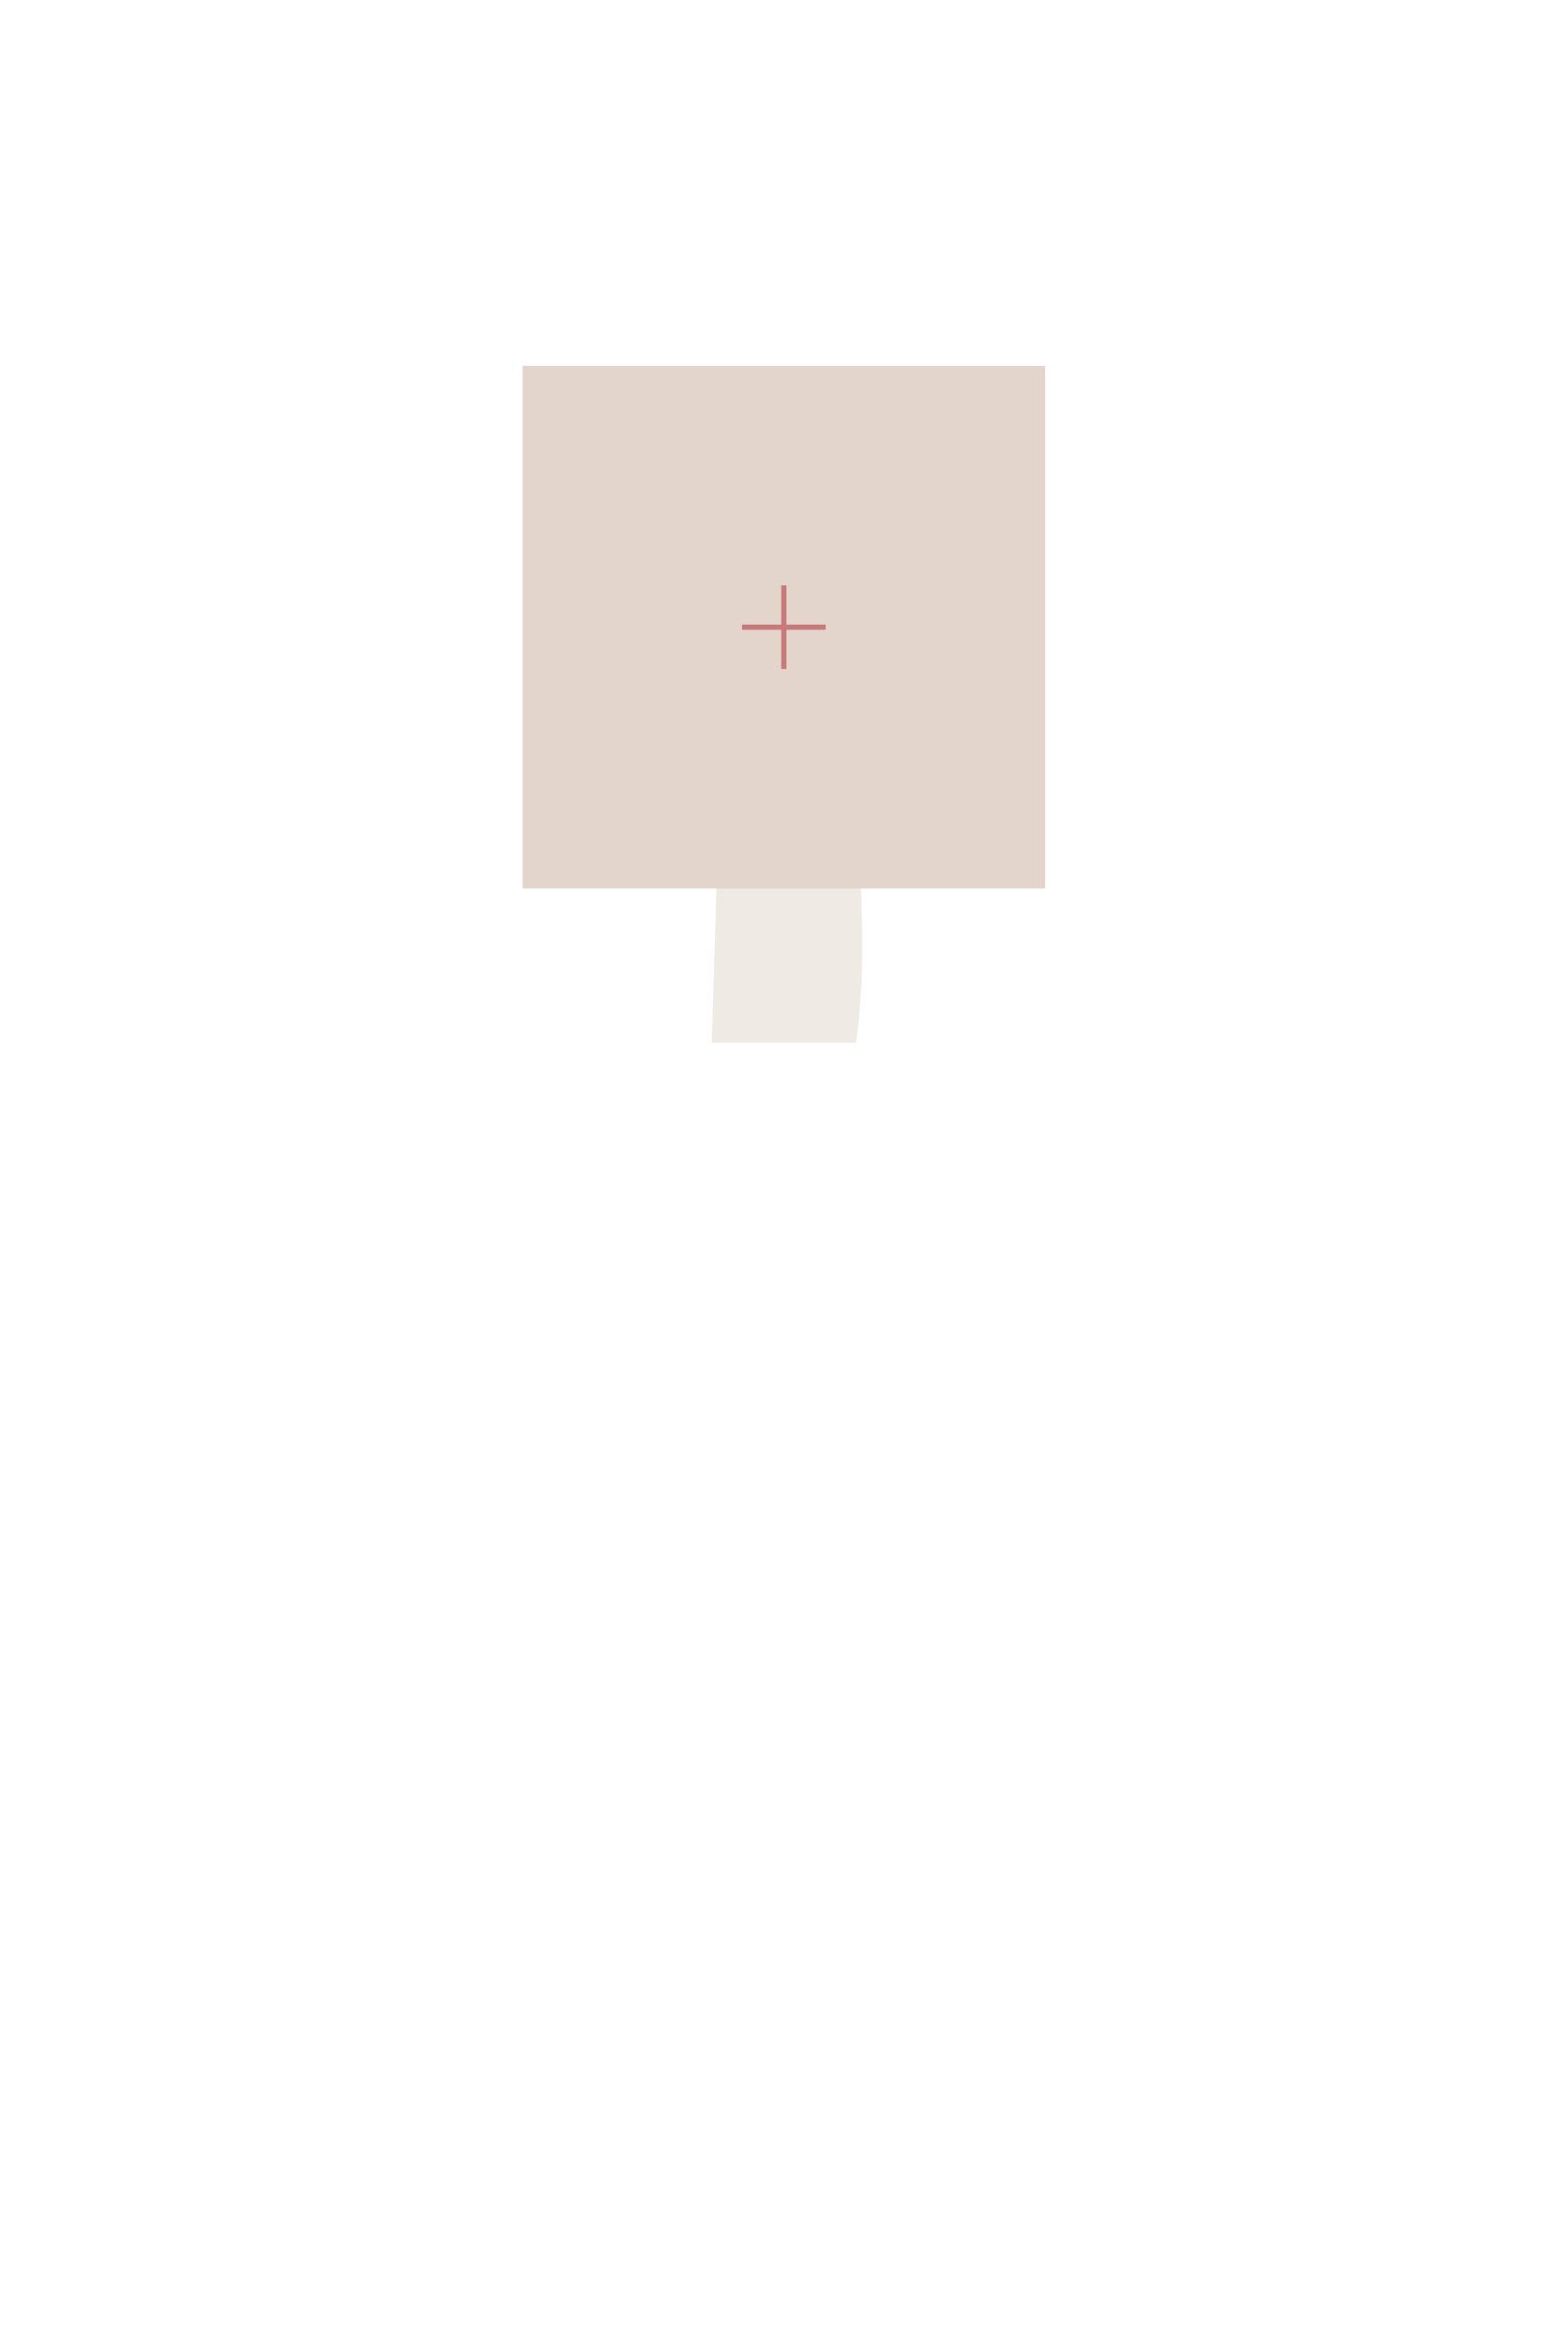
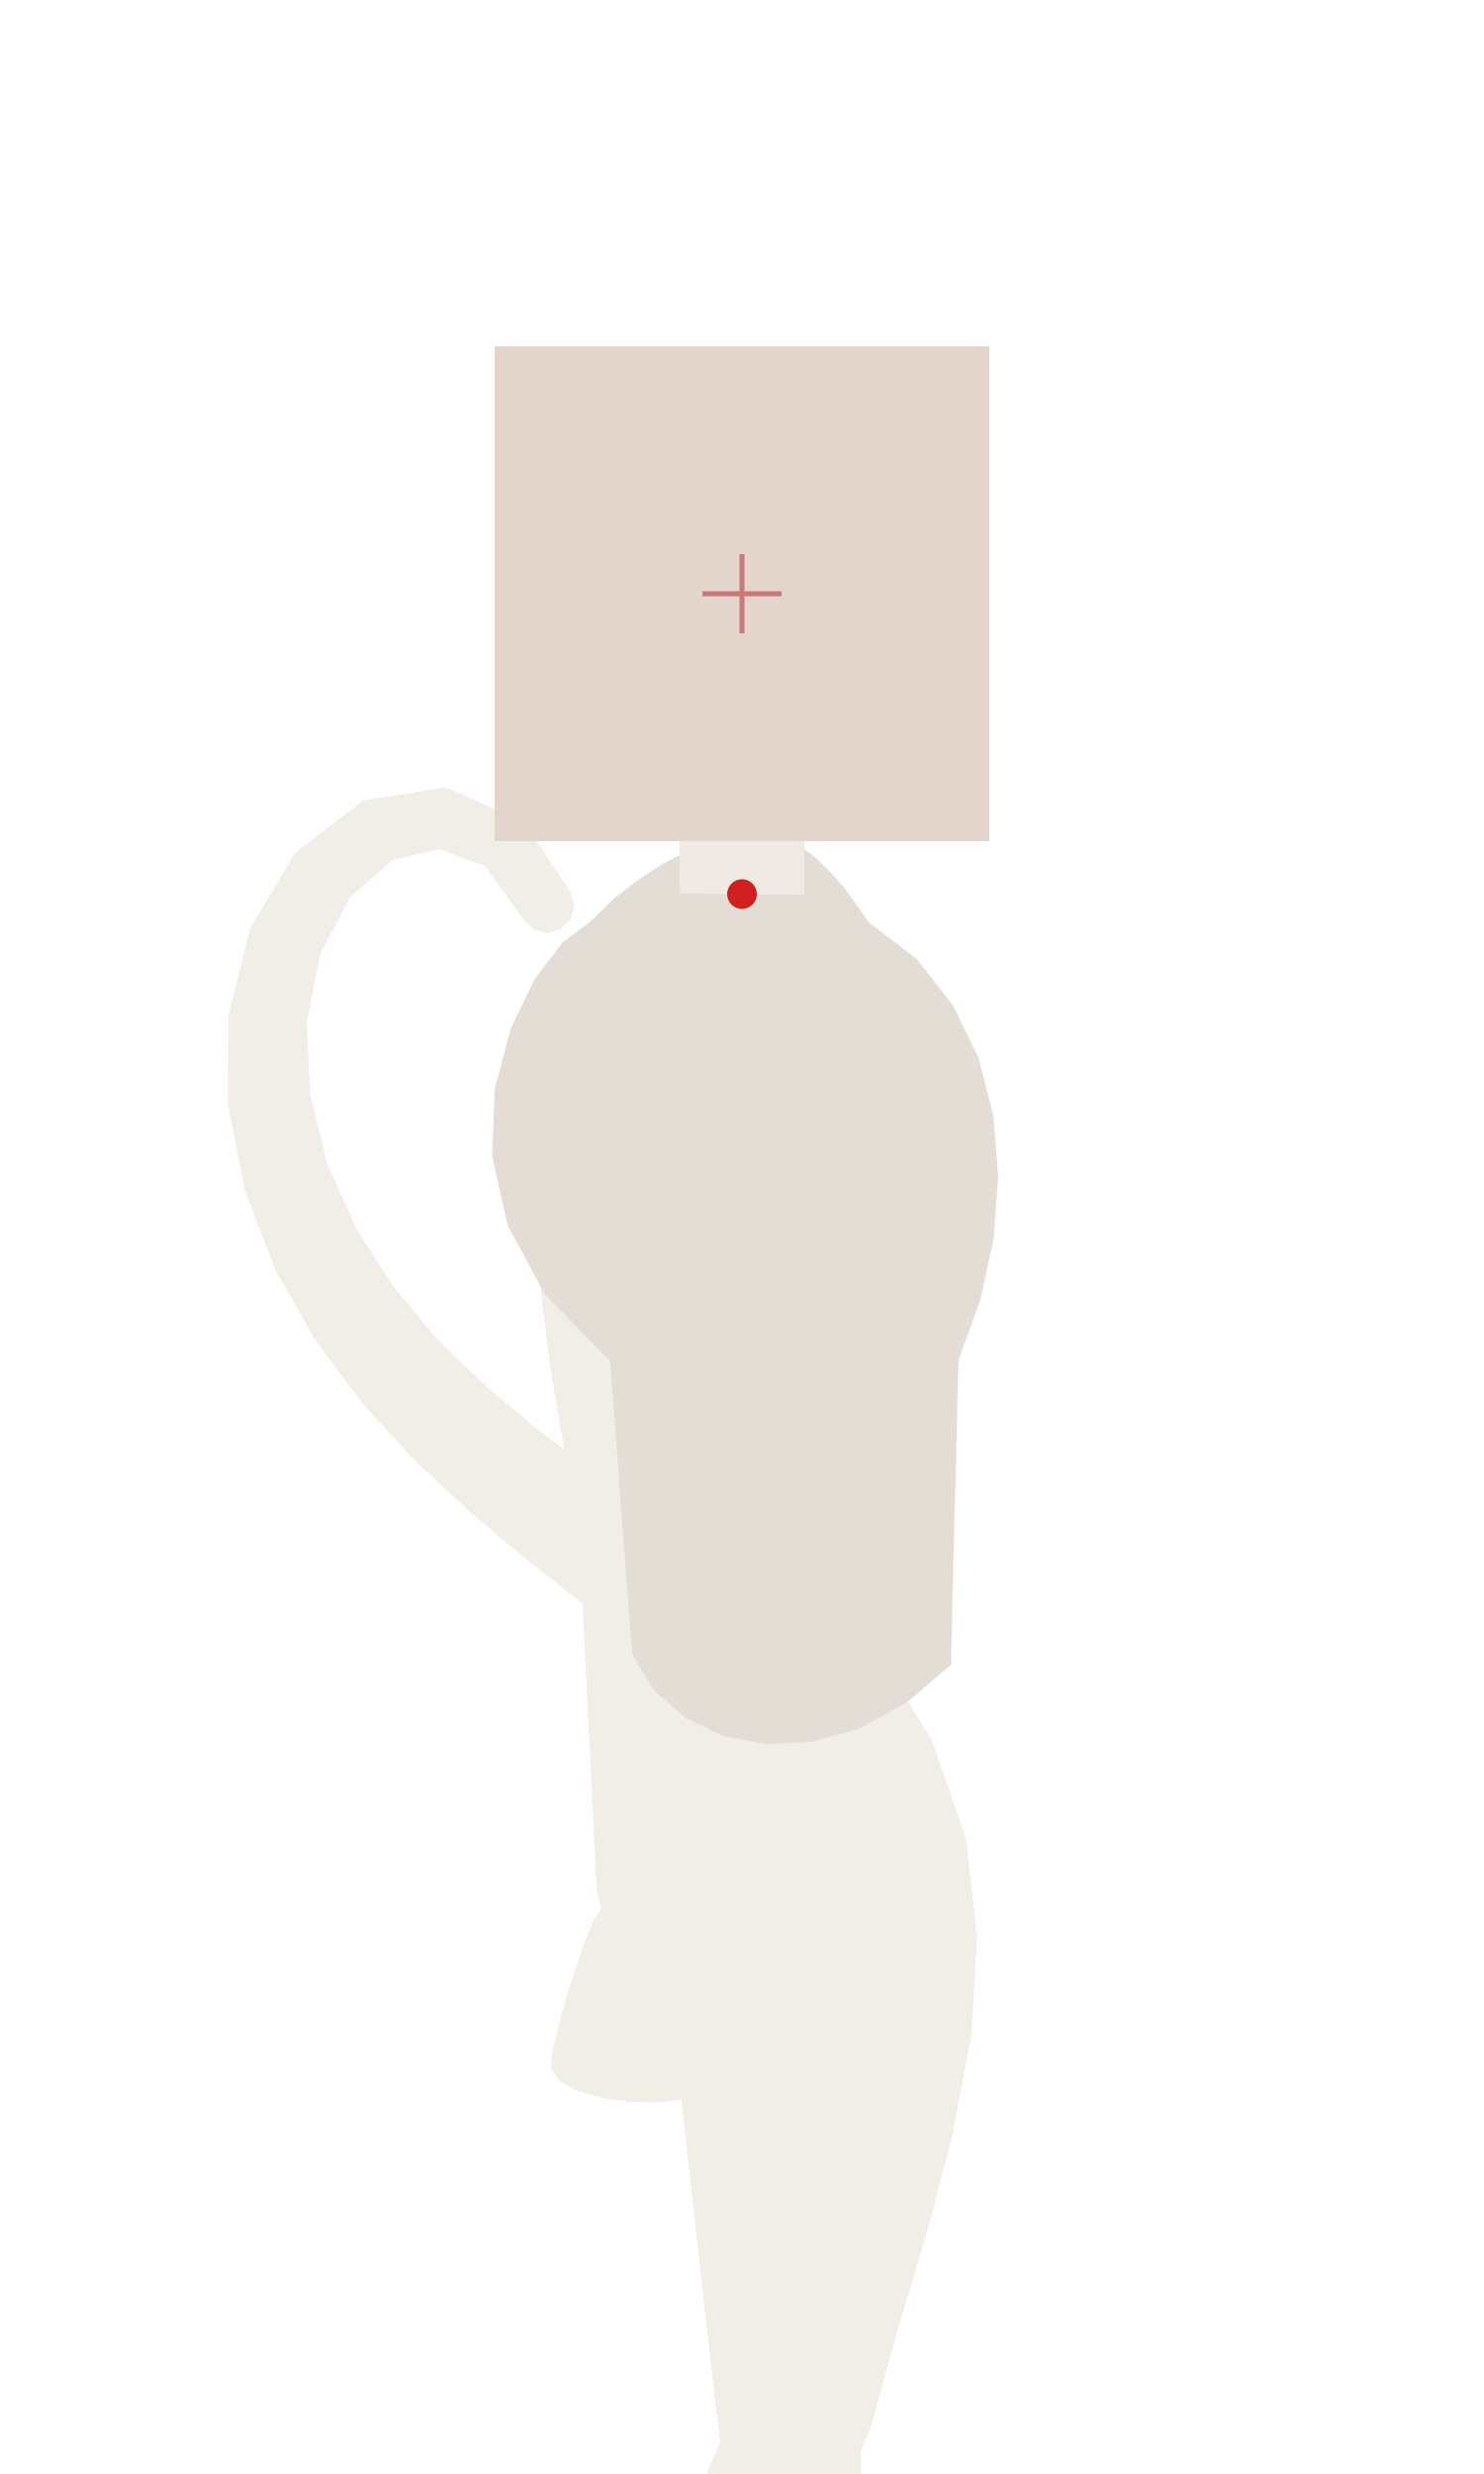
- <svg xmlns="http://www.w3.org/2000/svg" width="600" height="900" viewBox="-1.5 -1.2 3 4.5">
+ <svg xmlns="http://www.w3.org/2000/svg" width="600" height="1000" viewBox="-1.5 -1.2 3 5">
  <g id="guide" opacity="0.7">
-     <path d="M-0.138 0.795L-0.12 0.21L0.12 0.21L0.128 0.269L0.134 0.327L0.14 0.382L0.144 0.436L0.147 0.488L0.149 0.537L0.15 0.585L0.15 0.631L0.149 0.675L0.146 0.717L0.143 0.757L0.138 0.795Z" fill="#e8e1d9" />
+     <path d="M-0.11 1.801L-0.12 1.856L-0.145 1.894L-0.179 1.916L-0.219 1.922L-0.259 1.913L-0.297 1.888L-0.327 1.85L-0.346 1.797L-0.367 1.687L-0.387 1.564L-0.404 1.433L-0.418 1.299L-0.424 1.166L-0.421 1.04L-0.408 0.926L-0.381 0.827L-0.363 0.786L-0.339 0.751L-0.31 0.722L-0.275 0.699L-0.233 0.683L-0.185 0.674L-0.13 0.673L-0.067 0.68L-0.072 0.82L-0.078 0.961L-0.083 1.101L-0.088 1.241L-0.094 1.381L-0.099 1.521L-0.104 1.661Z" fill="#ebe5dd" />
+     <path d="M-0.112 1.771L-0.045 1.868L-0.01 1.975L0.001 2.09L-0.008 2.21L-0.032 2.333L-0.065 2.456L-0.101 2.577L-0.136 2.692L-0.15 2.721L-0.171 2.736L-0.196 2.739L-0.223 2.732L-0.248 2.714L-0.27 2.689L-0.286 2.655L-0.294 2.616L-0.299 2.514L-0.304 2.412L-0.309 2.31L-0.314 2.209L-0.319 2.107L-0.324 2.005L-0.329 1.903L-0.334 1.801L-0.329 1.769L-0.313 1.744L-0.288 1.726L-0.256 1.717L-0.22 1.716L-0.182 1.724L-0.146 1.742Z" fill="#ebe5dd" />
+     <path d="M-0.157 2.664L-0.142 2.684L-0.125 2.721L-0.106 2.771L-0.088 2.827L-0.072 2.885L-0.061 2.938L-0.056 2.981L-0.058 3.009L-0.079 3.03L-0.118 3.043L-0.169 3.049L-0.226 3.048L-0.282 3.04L-0.332 3.026L-0.368 3.006L-0.386 2.982L-0.385 2.959L-0.377 2.921L-0.365 2.873L-0.35 2.819L-0.332 2.765L-0.315 2.716L-0.299 2.679L-0.285 2.658L-0.257 2.636L-0.234 2.624L-0.216 2.62L-0.201 2.623L-0.189 2.631L-0.179 2.642L-0.168 2.653Z" fill="#ebe5dd" />
+     <path d="M0.24 3.743L0.239 3.916L0.238 4.089L0.237 4.262L0.236 4.435L0.235 4.608L0.234 4.781L0.233 4.954L0.232 5.127L0.225 5.152L0.205 5.176L0.177 5.196L0.144 5.208L0.11 5.211L0.077 5.202L0.05 5.178L0.032 5.135L-0.015 4.965L-0.065 4.795L-0.112 4.624L-0.148 4.45L-0.166 4.274L-0.158 4.093L-0.117 3.907L-0.035 3.715L-0.007 3.68L0.032 3.655L0.077 3.641L0.124 3.638L0.168 3.645L0.205 3.665L0.23 3.698Z" fill="#ebe5dd" />
+     <path d="M0.185 5.147L0.213 5.169L0.246 5.191L0.285 5.213L0.33 5.234L0.381 5.257L0.438 5.281L0.501 5.307L0.571 5.336L0.609 5.336L0.643 5.339L0.673 5.344L0.698 5.353L0.716 5.366L0.727 5.384L0.728 5.406L0.72 5.434L0.616 5.435L0.512 5.437L0.408 5.438L0.304 5.44L0.2 5.441L0.096 5.442L-0.008 5.444L-0.112 5.445L-0.097 5.412L-0.083 5.378L-0.068 5.345L-0.054 5.312L-0.039 5.279L-0.025 5.245L-0.01 5.212L0.004 5.179L0.027 5.175L0.049 5.171L0.072 5.167L0.095 5.163L0.117 5.159L0.14 5.155L0.162 5.151Z" fill="#ebe5dd" />
+     <path d="M0.26 2.119L0.383 2.316L0.452 2.515L0.475 2.715L0.463 2.915L0.425 3.115L0.373 3.314L0.314 3.51L0.26 3.705L0.229 3.781L0.188 3.828L0.14 3.851L0.089 3.854L0.041 3.84L0 3.814L-0.03 3.78L-0.043 3.741L-0.063 3.572L-0.082 3.403L-0.101 3.234L-0.12 3.065L-0.139 2.896L-0.159 2.727L-0.178 2.558L-0.197 2.389L-0.162 2.304L-0.119 2.241L-0.069 2.196L-0.012 2.166L0.05 2.146L0.116 2.135L0.187 2.127Z" fill="#ebe5dd" />
+     <path d="M-0.021 2.027L-0.037 2.087L-0.081 2.131L-0.141 2.147L-0.201 2.131L-0.245 2.087L-0.261 2.027L-0.245 1.967L-0.201 1.923L-0.141 1.907L-0.081 1.923L-0.037 1.967Z" fill="#ebe5dd" />
+     <path d="M-0.071 1.929L-0.188 1.851L-0.302 1.772L-0.412 1.69L-0.517 1.602L-0.616 1.507L-0.704 1.401L-0.78 1.283L-0.838 1.153L-0.873 1.012L-0.88 0.868L-0.853 0.73L-0.793 0.614L-0.708 0.539L-0.612 0.516L-0.518 0.551L-0.439 0.662L-0.349 0.599L-0.442 0.461L-0.599 0.391L-0.766 0.418L-0.903 0.523L-0.994 0.676L-1.038 0.851L-1.039 1.032L-1.005 1.205L-0.944 1.365L-0.862 1.509L-0.766 1.638L-0.661 1.752L-0.551 1.855L-0.438 1.95L-0.324 2.039L-0.211 2.125Z" fill="#ebe5dd" />
+     <path d="M-0.339 0.631L-0.347 0.658L-0.367 0.678L-0.394 0.686L-0.422 0.678L-0.442 0.658L-0.449 0.631L-0.442 0.603L-0.422 0.583L-0.394 0.576L-0.367 0.583L-0.347 0.603Z" fill="#ebe5dd" />
+     <path d="M0.24 3.743L0.239 3.916L0.238 4.089L0.237 4.262L0.236 4.435L0.235 4.608L0.234 4.781L0.233 4.954L0.232 5.127L0.225 5.152L0.205 5.176L0.177 5.196L0.144 5.208L0.11 5.211L0.077 5.202L0.05 5.178L0.032 5.135L-0.015 4.965L-0.065 4.795L-0.112 4.624L-0.148 4.45L-0.166 4.274L-0.158 4.093L-0.117 3.907L-0.035 3.715L-0.007 3.68L0.032 3.655L0.077 3.641L0.124 3.638L0.168 3.645L0.205 3.665L0.23 3.698Z" fill="#ebe5dd" />
+     <path d="M0.185 5.147L0.213 5.169L0.246 5.191L0.285 5.213L0.33 5.234L0.381 5.257L0.438 5.281L0.501 5.307L0.571 5.336L0.609 5.336L0.643 5.339L0.673 5.344L0.698 5.353L0.716 5.366L0.727 5.384L0.728 5.406L0.72 5.434L0.616 5.435L0.512 5.437L0.408 5.438L0.304 5.44L0.2 5.441L0.096 5.442L-0.008 5.444L-0.112 5.445L-0.097 5.412L-0.083 5.378L-0.068 5.345L-0.054 5.312L-0.039 5.279L-0.025 5.245L-0.01 5.212L0.004 5.179L0.027 5.175L0.049 5.171L0.072 5.167L0.095 5.163L0.117 5.159L0.14 5.155L0.162 5.151Z" fill="#ebe5dd" />
+     <path d="M0.26 2.119L0.383 2.316L0.452 2.515L0.475 2.715L0.463 2.915L0.425 3.115L0.373 3.314L0.314 3.51L0.26 3.705L0.229 3.781L0.188 3.828L0.14 3.851L0.089 3.854L0.041 3.84L0 3.814L-0.03 3.78L-0.043 3.741L-0.063 3.572L-0.082 3.403L-0.101 3.234L-0.12 3.065L-0.139 2.896L-0.159 2.727L-0.178 2.558L-0.197 2.389L-0.162 2.304L-0.119 2.241L-0.069 2.196L-0.012 2.166L0.05 2.146L0.116 2.135L0.187 2.127Z" fill="#ebe5dd" />
+     <path d="M0.164 1.801L0.153 1.856L0.128 1.894L0.094 1.916L0.055 1.922L0.014 1.913L-0.024 1.888L-0.054 1.85L-0.073 1.797L-0.093 1.687L-0.114 1.564L-0.131 1.433L-0.144 1.299L-0.151 1.166L-0.148 1.04L-0.135 0.926L-0.108 0.827L-0.089 0.786L-0.066 0.751L-0.036 0.722L-0.001 0.699L0.04 0.683L0.088 0.674L0.143 0.673L0.206 0.68L0.201 0.82L0.196 0.961L0.19 1.101L0.185 1.241L0.18 1.381L0.174 1.521L0.169 1.661Z" fill="#ebe5dd" />
+     <path d="M0.162 1.771L0.228 1.868L0.264 1.975L0.274 2.09L0.265 2.21L0.241 2.333L0.208 2.456L0.172 2.577L0.137 2.692L0.123 2.721L0.102 2.736L0.077 2.739L0.051 2.732L0.025 2.714L0.003 2.689L-0.013 2.655L-0.02 2.616L-0.025 2.514L-0.03 2.412L-0.035 2.31L-0.04 2.209L-0.045 2.107L-0.05 2.005L-0.056 1.903L-0.061 1.801L-0.056 1.769L-0.04 1.744L-0.014 1.726L0.017 1.717L0.053 1.716L0.091 1.724L0.128 1.742Z" fill="#ebe5dd" />
+     <path d="M0.116 2.664L0.131 2.684L0.149 2.721L0.167 2.771L0.185 2.827L0.201 2.885L0.212 2.938L0.217 2.981L0.215 3.009L0.194 3.03L0.155 3.043L0.104 3.049L0.047 3.048L-0.009 3.04L-0.058 3.026L-0.095 3.006L-0.112 2.982L-0.111 2.959L-0.104 2.921L-0.092 2.873L-0.076 2.819L-0.059 2.765L-0.042 2.716L-0.025 2.679L-0.012 2.658L0.017 2.636L0.039 2.624L0.057 2.62L0.072 2.623L0.084 2.631L0.095 2.642L0.105 2.653Z" fill="#ebe5dd" />
+     <path d="M0.255 0.663L0.244 0.646L0.228 0.624L0.208 0.596L0.183 0.567L0.153 0.537L0.116 0.508L0.073 0.482L0.021 0.462L-0.005 0.475L-0.038 0.489L-0.076 0.505L-0.118 0.524L-0.164 0.548L-0.211 0.579L-0.259 0.616L-0.307 0.663L-0.362 0.704L-0.419 0.778L-0.468 0.88L-0.5 1.001L-0.505 1.136L-0.474 1.276L-0.398 1.417L-0.267 1.55L-0.263 1.598L-0.259 1.648L-0.255 1.7L-0.251 1.752L-0.248 1.804L-0.244 1.857L-0.24 1.91L-0.236 1.962L-0.234 1.986L-0.232 2.009L-0.23 2.032L-0.229 2.055L-0.227 2.078L-0.225 2.101L-0.223 2.123L-0.221 2.145L-0.177 2.217L-0.114 2.272L-0.038 2.309L0.049 2.325L0.142 2.32L0.238 2.293L0.333 2.241L0.423 2.164L0.423 2.132L0.424 2.101L0.425 2.071L0.425 2.042L0.426 2.014L0.427 1.986L0.427 1.959L0.428 1.933L0.429 1.888L0.43 1.844L0.432 1.799L0.433 1.753L0.434 1.706L0.435 1.656L0.436 1.604L0.438 1.548L0.482 1.427L0.509 1.302L0.518 1.176L0.508 1.054L0.478 0.937L0.426 0.831L0.353 0.738Z" fill="#d9cfc4" />
+     <path d="M0.126 0.609L0.126 0.558L0.126 0.508L0.126 0.458L0.126 0.408L0.126 0.358L0.126 0.308L0.126 0.258L0.126 0.208L0.095 0.208L0.063 0.209L0.032 0.209L0 0.21L-0.032 0.211L-0.063 0.211L-0.095 0.212L-0.126 0.212L-0.126 0.262L-0.126 0.311L-0.126 0.36L-0.126 0.409L-0.126 0.458L-0.126 0.507L-0.126 0.557L-0.126 0.606L-0.095 0.606L-0.063 0.606L-0.032 0.607L0 0.607L0.032 0.607L0.063 0.608L0.095 0.608Z" fill="#e8e1d9" />
    <path d="M-0.5 -0.5L0.5 -0.5L0.5 0.5L-0.5 0.5Z" fill="#d9c3b6" />
    <path d="M-0.08 0H0.08M0 -0.08V0.08" stroke="#b04040" stroke-width="0.01" fill="none" />
  </g>
+   <g id="hair-body" />
  <g id="back" />
  <g id="head" />
  <g id="mouth-1" />
  <g id="mouth-2" />
  <g id="mouth-3" />
+   <g id="anchors">
+     <circle id="nape" cx="0" cy="0.607" r="0.03" fill="#d02020" />
+   </g>
</svg>
